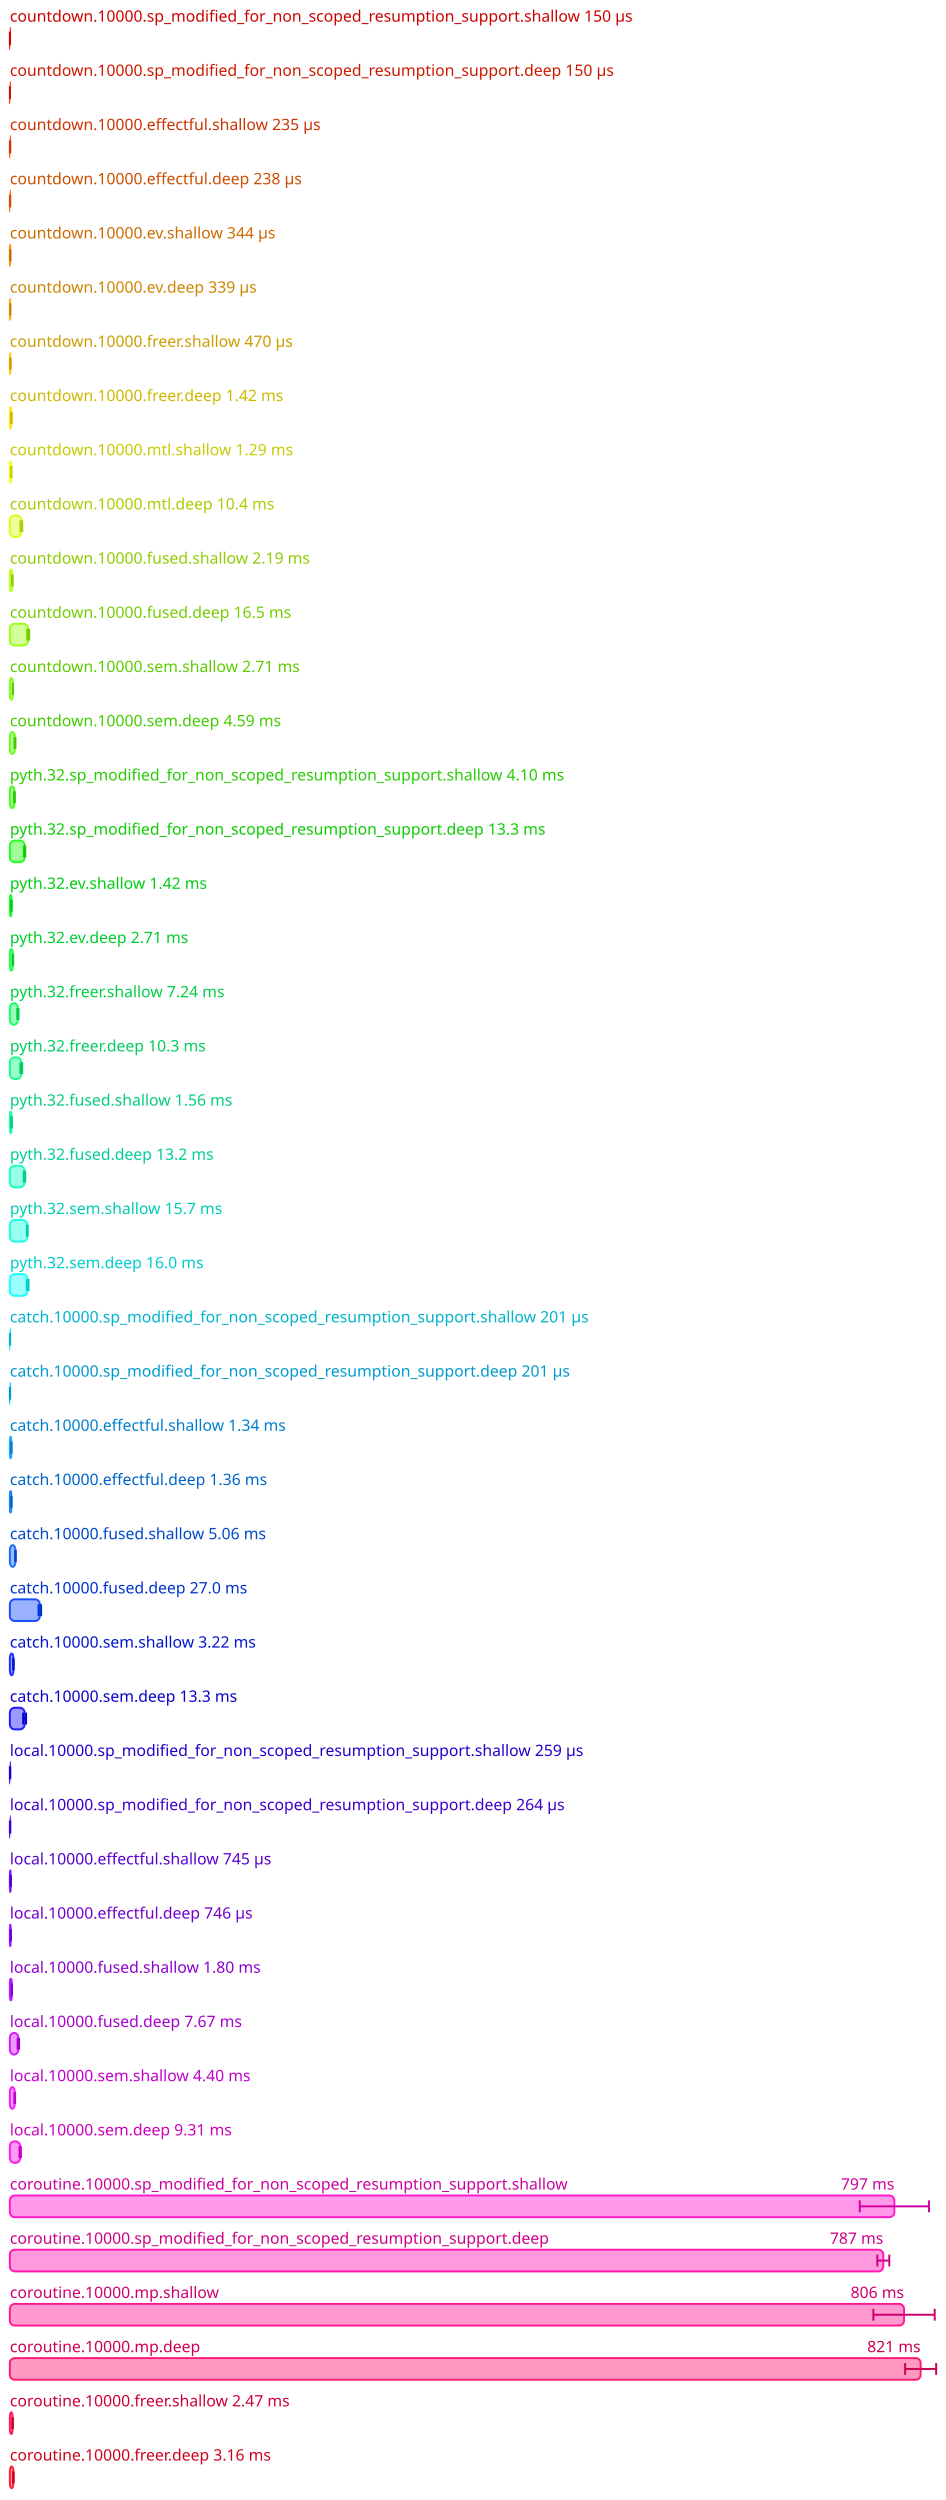
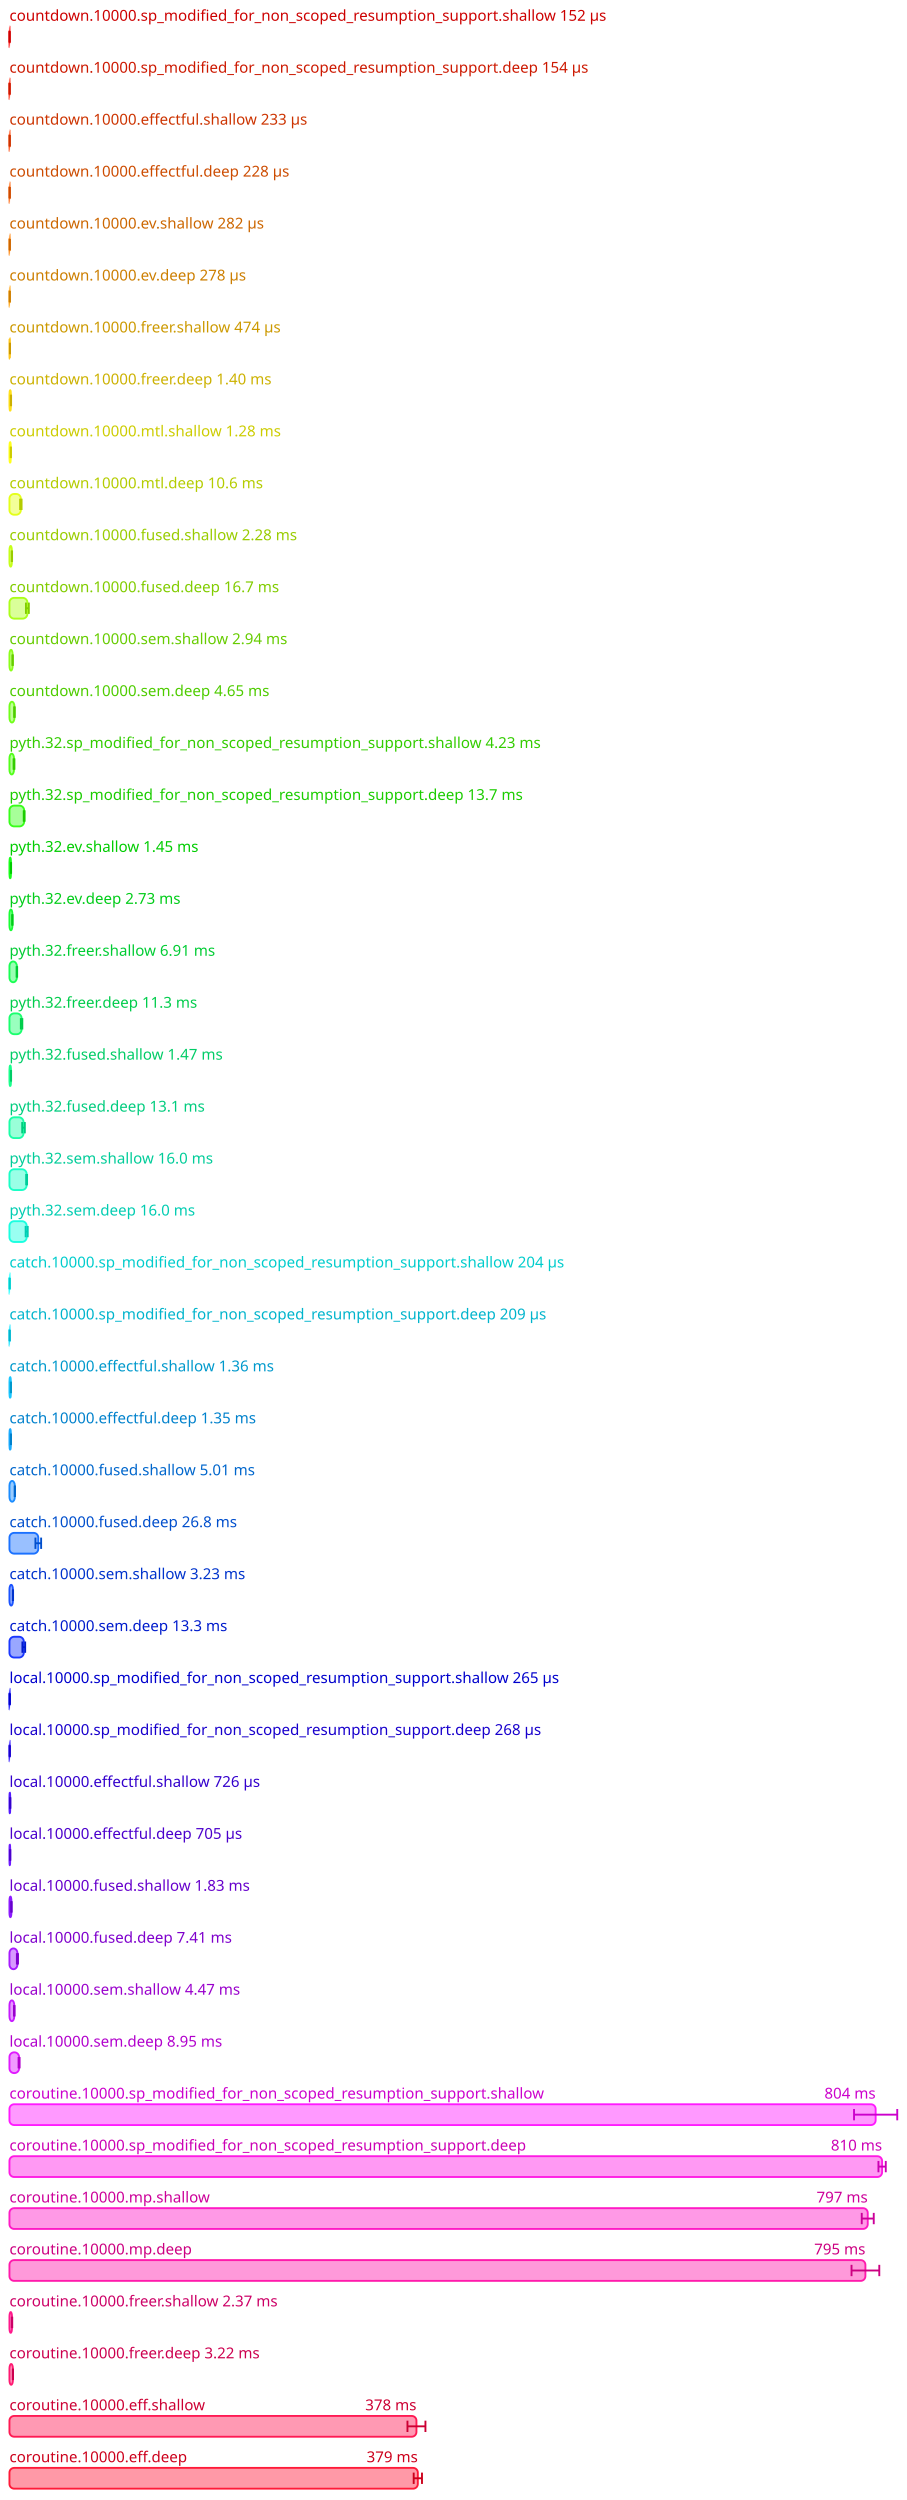
- <svg xmlns="http://www.w3.org/2000/svg" height="2537" width="960.0" font-size="16" font-family="sans-serif" stroke-width="2">
+ <svg xmlns="http://www.w3.org/2000/svg" height="2647" width="960.0" font-size="16" font-family="sans-serif" stroke-width="2">
  <g transform="translate(10.0 0)">
-     <text fill="hsl(0, 100%, 40%)" y="22">countdown.10000.sp_modified_for_non_scoped_resumption_support.shallow 150  μs</text>
-     <g>
-       <rect y="28" rx="5" height="22" width="0.169" fill="hsl(0, 100%, 80%)" stroke="hsl(0, 100%, 55%)" />
+     <text fill="hsl(0, 100%, 40%)" y="22">countdown.10000.sp_modified_for_non_scoped_resumption_support.shallow 152  μs</text>
+     <g>
+       <rect y="28" rx="5" height="22" width="0.174" fill="hsl(0, 100%, 80%)" stroke="hsl(0, 100%, 55%)" />
      <g stroke="hsl(0, 100%, 40%)">
-         <line x1="0.155" x2="0.182" y1="39" y2="39" />
-         <line x1="0.155" x2="0.155" y1="33" y2="45" />
-         <line x1="0.182" x2="0.182" y1="33" y2="45" />
-       </g>
-     </g>
-     <text fill="hsl(7, 100%, 40%)" y="77">countdown.10000.sp_modified_for_non_scoped_resumption_support.deep 150  μs</text>
-     <g>
-       <rect y="83" rx="5" height="22" width="0.169" fill="hsl(7, 100%, 80%)" stroke="hsl(7, 100%, 55%)" />
+         <line x1="0.161" x2="0.186" y1="39" y2="39" />
+         <line x1="0.161" x2="0.161" y1="33" y2="45" />
+         <line x1="0.186" x2="0.186" y1="33" y2="45" />
+       </g>
+     </g>
+     <text fill="hsl(7, 100%, 40%)" y="77">countdown.10000.sp_modified_for_non_scoped_resumption_support.deep 154  μs</text>
+     <g>
+       <rect y="83" rx="5" height="22" width="0.176" fill="hsl(7, 100%, 80%)" stroke="hsl(7, 100%, 55%)" />
      <g stroke="hsl(7, 100%, 40%)">
-         <line x1="0.157" x2="0.181" y1="94" y2="94" />
-         <line x1="0.157" x2="0.157" y1="88" y2="100" />
-         <line x1="0.181" x2="0.181" y1="88" y2="100" />
-       </g>
-     </g>
-     <text fill="hsl(15, 100%, 40%)" y="132">countdown.10000.effectful.shallow 235  μs</text>
-     <g>
-       <rect y="138" rx="5" height="22" width="0.265" fill="hsl(15, 100%, 80%)" stroke="hsl(15, 100%, 55%)" />
+         <line x1="0.16" x2="0.192" y1="94" y2="94" />
+         <line x1="0.16" x2="0.16" y1="88" y2="100" />
+         <line x1="0.192" x2="0.192" y1="88" y2="100" />
+       </g>
+     </g>
+     <text fill="hsl(15, 100%, 40%)" y="132">countdown.10000.effectful.shallow 233  μs</text>
+     <g>
+       <rect y="138" rx="5" height="22" width="0.266" fill="hsl(15, 100%, 80%)" stroke="hsl(15, 100%, 55%)" />
      <g stroke="hsl(15, 100%, 40%)">
-         <line x1="0.244" x2="0.286" y1="149" y2="149" />
-         <line x1="0.244" x2="0.244" y1="143" y2="155" />
-         <line x1="0.286" x2="0.286" y1="143" y2="155" />
-       </g>
-     </g>
-     <text fill="hsl(23, 100%, 40%)" y="187">countdown.10000.effectful.deep 238  μs</text>
-     <g>
-       <rect y="193" rx="5" height="22" width="0.268" fill="hsl(23, 100%, 80%)" stroke="hsl(23, 100%, 55%)" />
-       <g stroke="hsl(23, 100%, 40%)">
-         <line x1="0.247" x2="0.288" y1="204" y2="204" />
-         <line x1="0.247" x2="0.247" y1="198" y2="210" />
-         <line x1="0.288" x2="0.288" y1="198" y2="210" />
-       </g>
-     </g>
-     <text fill="hsl(31, 100%, 40%)" y="242">countdown.10000.ev.shallow 344  μs</text>
-     <g>
-       <rect y="248" rx="5" height="22" width="0.388" fill="hsl(31, 100%, 80%)" stroke="hsl(31, 100%, 55%)" />
-       <g stroke="hsl(31, 100%, 40%)">
-         <line x1="0.357" x2="0.419" y1="259" y2="259" />
-         <line x1="0.357" x2="0.357" y1="253" y2="265" />
-         <line x1="0.419" x2="0.419" y1="253" y2="265" />
-       </g>
-     </g>
-     <text fill="hsl(39, 100%, 40%)" y="297">countdown.10000.ev.deep 339  μs</text>
-     <g>
-       <rect y="303" rx="5" height="22" width="0.382" fill="hsl(39, 100%, 80%)" stroke="hsl(39, 100%, 55%)" />
-       <g stroke="hsl(39, 100%, 40%)">
-         <line x1="0.361" x2="0.404" y1="314" y2="314" />
-         <line x1="0.361" x2="0.361" y1="308" y2="320" />
-         <line x1="0.404" x2="0.404" y1="308" y2="320" />
-       </g>
-     </g>
-     <text fill="hsl(46, 100%, 40%)" y="352">countdown.10000.freer.shallow 470  μs</text>
-     <g>
-       <rect y="358" rx="5" height="22" width="0.53" fill="hsl(46, 100%, 80%)" stroke="hsl(46, 100%, 55%)" />
-       <g stroke="hsl(46, 100%, 40%)">
-         <line x1="0.479" x2="0.58" y1="369" y2="369" />
-         <line x1="0.479" x2="0.479" y1="363" y2="375" />
-         <line x1="0.58" x2="0.58" y1="363" y2="375" />
-       </g>
-     </g>
-     <text fill="hsl(54, 100%, 40%)" y="407">countdown.10000.freer.deep 1.42 ms</text>
-     <g>
-       <rect y="413" rx="5" height="22" width="1.602" fill="hsl(54, 100%, 80%)" stroke="hsl(54, 100%, 55%)" />
-       <g stroke="hsl(54, 100%, 40%)">
-         <line x1="1.463" x2="1.74" y1="424" y2="424" />
-         <line x1="1.463" x2="1.463" y1="418" y2="430" />
-         <line x1="1.74" x2="1.74" y1="418" y2="430" />
-       </g>
-     </g>
-     <text fill="hsl(62, 100%, 40%)" y="462">countdown.10000.mtl.shallow 1.29 ms</text>
-     <g>
-       <rect y="468" rx="5" height="22" width="1.457" fill="hsl(62, 100%, 80%)" stroke="hsl(62, 100%, 55%)" />
-       <g stroke="hsl(62, 100%, 40%)">
-         <line x1="1.349" x2="1.565" y1="479" y2="479" />
-         <line x1="1.349" x2="1.349" y1="473" y2="485" />
+         <line x1="0.24" x2="0.291" y1="149" y2="149" />
+         <line x1="0.24" x2="0.24" y1="143" y2="155" />
+         <line x1="0.291" x2="0.291" y1="143" y2="155" />
+       </g>
+     </g>
+     <text fill="hsl(22, 100%, 40%)" y="187">countdown.10000.effectful.deep 228  μs</text>
+     <g>
+       <rect y="193" rx="5" height="22" width="0.26" fill="hsl(22, 100%, 80%)" stroke="hsl(22, 100%, 55%)" />
+       <g stroke="hsl(22, 100%, 40%)">
+         <line x1="0.244" x2="0.276" y1="204" y2="204" />
+         <line x1="0.244" x2="0.244" y1="198" y2="210" />
+         <line x1="0.276" x2="0.276" y1="198" y2="210" />
+       </g>
+     </g>
+     <text fill="hsl(30, 100%, 40%)" y="242">countdown.10000.ev.shallow 282  μs</text>
+     <g>
+       <rect y="248" rx="5" height="22" width="0.322" fill="hsl(30, 100%, 80%)" stroke="hsl(30, 100%, 55%)" />
+       <g stroke="hsl(30, 100%, 40%)">
+         <line x1="0.296" x2="0.348" y1="259" y2="259" />
+         <line x1="0.296" x2="0.296" y1="253" y2="265" />
+         <line x1="0.348" x2="0.348" y1="253" y2="265" />
+       </g>
+     </g>
+     <text fill="hsl(37, 100%, 40%)" y="297">countdown.10000.ev.deep 278  μs</text>
+     <g>
+       <rect y="303" rx="5" height="22" width="0.317" fill="hsl(37, 100%, 80%)" stroke="hsl(37, 100%, 55%)" />
+       <g stroke="hsl(37, 100%, 40%)">
+         <line x1="0.296" x2="0.338" y1="314" y2="314" />
+         <line x1="0.296" x2="0.296" y1="308" y2="320" />
+         <line x1="0.338" x2="0.338" y1="308" y2="320" />
+       </g>
+     </g>
+     <text fill="hsl(45, 100%, 40%)" y="352">countdown.10000.freer.shallow 474  μs</text>
+     <g>
+       <rect y="358" rx="5" height="22" width="0.541" fill="hsl(45, 100%, 80%)" stroke="hsl(45, 100%, 55%)" />
+       <g stroke="hsl(45, 100%, 40%)">
+         <line x1="0.488" x2="0.593" y1="369" y2="369" />
+         <line x1="0.488" x2="0.488" y1="363" y2="375" />
+         <line x1="0.593" x2="0.593" y1="363" y2="375" />
+       </g>
+     </g>
+     <text fill="hsl(52, 100%, 40%)" y="407">countdown.10000.freer.deep 1.40 ms</text>
+     <g>
+       <rect y="413" rx="5" height="22" width="1.594" fill="hsl(52, 100%, 80%)" stroke="hsl(52, 100%, 55%)" />
+       <g stroke="hsl(52, 100%, 40%)">
+         <line x1="1.436" x2="1.753" y1="424" y2="424" />
+         <line x1="1.436" x2="1.436" y1="418" y2="430" />
+         <line x1="1.753" x2="1.753" y1="418" y2="430" />
+       </g>
+     </g>
+     <text fill="hsl(60, 100%, 40%)" y="462">countdown.10000.mtl.shallow 1.28 ms</text>
+     <g>
+       <rect y="468" rx="5" height="22" width="1.458" fill="hsl(60, 100%, 80%)" stroke="hsl(60, 100%, 55%)" />
+       <g stroke="hsl(60, 100%, 40%)">
+         <line x1="1.352" x2="1.565" y1="479" y2="479" />
+         <line x1="1.352" x2="1.352" y1="473" y2="485" />
        <line x1="1.565" x2="1.565" y1="473" y2="485" />
      </g>
    </g>
-     <text fill="hsl(70, 100%, 40%)" y="517">countdown.10000.mtl.deep 10.4 ms</text>
-     <g>
-       <rect y="523" rx="5" height="22" width="11.694" fill="hsl(70, 100%, 80%)" stroke="hsl(70, 100%, 55%)" />
-       <g stroke="hsl(70, 100%, 40%)">
-         <line x1="10.803" x2="12.585" y1="534" y2="534" />
-         <line x1="10.803" x2="10.803" y1="528" y2="540" />
-         <line x1="12.585" x2="12.585" y1="528" y2="540" />
-       </g>
-     </g>
-     <text fill="hsl(78, 100%, 40%)" y="572">countdown.10000.fused.shallow 2.19 ms</text>
-     <g>
-       <rect y="578" rx="5" height="22" width="2.466" fill="hsl(78, 100%, 80%)" stroke="hsl(78, 100%, 55%)" />
-       <g stroke="hsl(78, 100%, 40%)">
-         <line x1="2.231" x2="2.7" y1="589" y2="589" />
-         <line x1="2.231" x2="2.231" y1="583" y2="595" />
-         <line x1="2.7" x2="2.7" y1="583" y2="595" />
-       </g>
-     </g>
-     <text fill="hsl(86, 100%, 40%)" y="627">countdown.10000.fused.deep 16.5 ms</text>
-     <g>
-       <rect y="633" rx="5" height="22" width="18.632" fill="hsl(86, 100%, 80%)" stroke="hsl(86, 100%, 55%)" />
-       <g stroke="hsl(86, 100%, 40%)">
-         <line x1="17.616" x2="19.649" y1="644" y2="644" />
-         <line x1="17.616" x2="17.616" y1="638" y2="650" />
-         <line x1="19.649" x2="19.649" y1="638" y2="650" />
-       </g>
-     </g>
-     <text fill="hsl(93, 100%, 40%)" y="682">countdown.10000.sem.shallow 2.71 ms</text>
-     <g>
-       <rect y="688" rx="5" height="22" width="3.055" fill="hsl(93, 100%, 80%)" stroke="hsl(93, 100%, 55%)" />
-       <g stroke="hsl(93, 100%, 40%)">
-         <line x1="2.907" x2="3.202" y1="699" y2="699" />
-         <line x1="2.907" x2="2.907" y1="693" y2="705" />
-         <line x1="3.202" x2="3.202" y1="693" y2="705" />
-       </g>
-     </g>
-     <text fill="hsl(101, 100%, 40%)" y="737">countdown.10000.sem.deep 4.59 ms</text>
-     <g>
-       <rect y="743" rx="5" height="22" width="5.166" fill="hsl(101, 100%, 80%)" stroke="hsl(101, 100%, 55%)" />
-       <g stroke="hsl(101, 100%, 40%)">
-         <line x1="4.653" x2="5.68" y1="754" y2="754" />
-         <line x1="4.653" x2="4.653" y1="748" y2="760" />
-         <line x1="5.68" x2="5.68" y1="748" y2="760" />
-       </g>
-     </g>
-     <text fill="hsl(109, 100%, 40%)" y="792">pyth.32.sp_modified_for_non_scoped_resumption_support.shallow 4.10 ms</text>
-     <g>
-       <rect y="798" rx="5" height="22" width="4.621" fill="hsl(109, 100%, 80%)" stroke="hsl(109, 100%, 55%)" />
-       <g stroke="hsl(109, 100%, 40%)">
-         <line x1="4.224" x2="5.017" y1="809" y2="809" />
-         <line x1="4.224" x2="4.224" y1="803" y2="815" />
-         <line x1="5.017" x2="5.017" y1="803" y2="815" />
-       </g>
-     </g>
-     <text fill="hsl(117, 100%, 40%)" y="847">pyth.32.sp_modified_for_non_scoped_resumption_support.deep 13.3 ms</text>
-     <g>
-       <rect y="853" rx="5" height="22" width="15.014" fill="hsl(117, 100%, 80%)" stroke="hsl(117, 100%, 55%)" />
-       <g stroke="hsl(117, 100%, 40%)">
-         <line x1="14.421" x2="15.607" y1="864" y2="864" />
-         <line x1="14.421" x2="14.421" y1="858" y2="870" />
-         <line x1="15.607" x2="15.607" y1="858" y2="870" />
-       </g>
-     </g>
-     <text fill="hsl(125, 100%, 40%)" y="902">pyth.32.ev.shallow 1.42 ms</text>
-     <g>
-       <rect y="908" rx="5" height="22" width="1.602" fill="hsl(125, 100%, 80%)" stroke="hsl(125, 100%, 55%)" />
-       <g stroke="hsl(125, 100%, 40%)">
-         <line x1="1.523" x2="1.682" y1="919" y2="919" />
-         <line x1="1.523" x2="1.523" y1="913" y2="925" />
-         <line x1="1.682" x2="1.682" y1="913" y2="925" />
-       </g>
-     </g>
-     <text fill="hsl(133, 100%, 40%)" y="957">pyth.32.ev.deep 2.71 ms</text>
-     <g>
-       <rect y="963" rx="5" height="22" width="3.051" fill="hsl(133, 100%, 80%)" stroke="hsl(133, 100%, 55%)" />
-       <g stroke="hsl(133, 100%, 40%)">
-         <line x1="2.774" x2="3.328" y1="974" y2="974" />
-         <line x1="2.774" x2="2.774" y1="968" y2="980" />
-         <line x1="3.328" x2="3.328" y1="968" y2="980" />
-       </g>
-     </g>
-     <text fill="hsl(140, 100%, 40%)" y="1012">pyth.32.freer.shallow 7.24 ms</text>
-     <g>
-       <rect y="1018" rx="5" height="22" width="8.15" fill="hsl(140, 100%, 80%)" stroke="hsl(140, 100%, 55%)" />
-       <g stroke="hsl(140, 100%, 40%)">
-         <line x1="7.517" x2="8.783" y1="1029" y2="1029" />
-         <line x1="7.517" x2="7.517" y1="1023" y2="1035" />
-         <line x1="8.783" x2="8.783" y1="1023" y2="1035" />
-       </g>
-     </g>
-     <text fill="hsl(148, 100%, 40%)" y="1067">pyth.32.freer.deep 10.3 ms</text>
-     <g>
-       <rect y="1073" rx="5" height="22" width="11.606" fill="hsl(148, 100%, 80%)" stroke="hsl(148, 100%, 55%)" />
-       <g stroke="hsl(148, 100%, 40%)">
-         <line x1="10.684" x2="12.528" y1="1084" y2="1084" />
-         <line x1="10.684" x2="10.684" y1="1078" y2="1090" />
-         <line x1="12.528" x2="12.528" y1="1078" y2="1090" />
-       </g>
-     </g>
-     <text fill="hsl(156, 100%, 40%)" y="1122">pyth.32.fused.shallow 1.56 ms</text>
-     <g>
-       <rect y="1128" rx="5" height="22" width="1.758" fill="hsl(156, 100%, 80%)" stroke="hsl(156, 100%, 55%)" />
-       <g stroke="hsl(156, 100%, 40%)">
-         <line x1="1.607" x2="1.908" y1="1139" y2="1139" />
-         <line x1="1.607" x2="1.607" y1="1133" y2="1145" />
-         <line x1="1.908" x2="1.908" y1="1133" y2="1145" />
-       </g>
-     </g>
-     <text fill="hsl(164, 100%, 40%)" y="1177">pyth.32.fused.deep 13.2 ms</text>
-     <g>
-       <rect y="1183" rx="5" height="22" width="14.848" fill="hsl(164, 100%, 80%)" stroke="hsl(164, 100%, 55%)" />
-       <g stroke="hsl(164, 100%, 40%)">
-         <line x1="14.08" x2="15.617" y1="1194" y2="1194" />
-         <line x1="14.08" x2="14.08" y1="1188" y2="1200" />
-         <line x1="15.617" x2="15.617" y1="1188" y2="1200" />
-       </g>
-     </g>
-     <text fill="hsl(172, 100%, 40%)" y="1232">pyth.32.sem.shallow 15.7 ms</text>
-     <g>
-       <rect y="1238" rx="5" height="22" width="17.684" fill="hsl(172, 100%, 80%)" stroke="hsl(172, 100%, 55%)" />
+     <text fill="hsl(67, 100%, 40%)" y="517">countdown.10000.mtl.deep 10.6 ms</text>
+     <g>
+       <rect y="523" rx="5" height="22" width="12.07" fill="hsl(67, 100%, 80%)" stroke="hsl(67, 100%, 55%)" />
+       <g stroke="hsl(67, 100%, 40%)">
+         <line x1="11.281" x2="12.859" y1="534" y2="534" />
+         <line x1="11.281" x2="11.281" y1="528" y2="540" />
+         <line x1="12.859" x2="12.859" y1="528" y2="540" />
+       </g>
+     </g>
+     <text fill="hsl(75, 100%, 40%)" y="572">countdown.10000.fused.shallow 2.28 ms</text>
+     <g>
+       <rect y="578" rx="5" height="22" width="2.595" fill="hsl(75, 100%, 80%)" stroke="hsl(75, 100%, 55%)" />
+       <g stroke="hsl(75, 100%, 40%)">
+         <line x1="2.392" x2="2.798" y1="589" y2="589" />
+         <line x1="2.392" x2="2.392" y1="583" y2="595" />
+         <line x1="2.798" x2="2.798" y1="583" y2="595" />
+       </g>
+     </g>
+     <text fill="hsl(82, 100%, 40%)" y="627">countdown.10000.fused.deep 16.7 ms</text>
+     <g>
+       <rect y="633" rx="5" height="22" width="18.995" fill="hsl(82, 100%, 80%)" stroke="hsl(82, 100%, 55%)" />
+       <g stroke="hsl(82, 100%, 40%)">
+         <line x1="17.457" x2="20.532" y1="644" y2="644" />
+         <line x1="17.457" x2="17.457" y1="638" y2="650" />
+         <line x1="20.532" x2="20.532" y1="638" y2="650" />
+       </g>
+     </g>
+     <text fill="hsl(90, 100%, 40%)" y="682">countdown.10000.sem.shallow 2.94 ms</text>
+     <g>
+       <rect y="688" rx="5" height="22" width="3.353" fill="hsl(90, 100%, 80%)" stroke="hsl(90, 100%, 55%)" />
+       <g stroke="hsl(90, 100%, 40%)">
+         <line x1="3.16" x2="3.545" y1="699" y2="699" />
+         <line x1="3.16" x2="3.16" y1="693" y2="705" />
+         <line x1="3.545" x2="3.545" y1="693" y2="705" />
+       </g>
+     </g>
+     <text fill="hsl(97, 100%, 40%)" y="737">countdown.10000.sem.deep 4.65 ms</text>
+     <g>
+       <rect y="743" rx="5" height="22" width="5.306" fill="hsl(97, 100%, 80%)" stroke="hsl(97, 100%, 55%)" />
+       <g stroke="hsl(97, 100%, 40%)">
+         <line x1="5.004" x2="5.609" y1="754" y2="754" />
+         <line x1="5.004" x2="5.004" y1="748" y2="760" />
+         <line x1="5.609" x2="5.609" y1="748" y2="760" />
+       </g>
+     </g>
+     <text fill="hsl(105, 100%, 40%)" y="792">pyth.32.sp_modified_for_non_scoped_resumption_support.shallow 4.23 ms</text>
+     <g>
+       <rect y="798" rx="5" height="22" width="4.82" fill="hsl(105, 100%, 80%)" stroke="hsl(105, 100%, 55%)" />
+       <g stroke="hsl(105, 100%, 40%)">
+         <line x1="4.373" x2="5.268" y1="809" y2="809" />
+         <line x1="4.373" x2="4.373" y1="803" y2="815" />
+         <line x1="5.268" x2="5.268" y1="803" y2="815" />
+       </g>
+     </g>
+     <text fill="hsl(112, 100%, 40%)" y="847">pyth.32.sp_modified_for_non_scoped_resumption_support.deep 13.7 ms</text>
+     <g>
+       <rect y="853" rx="5" height="22" width="15.574" fill="hsl(112, 100%, 80%)" stroke="hsl(112, 100%, 55%)" />
+       <g stroke="hsl(112, 100%, 40%)">
+         <line x1="15.121" x2="16.028" y1="864" y2="864" />
+         <line x1="15.121" x2="15.121" y1="858" y2="870" />
+         <line x1="16.028" x2="16.028" y1="858" y2="870" />
+       </g>
+     </g>
+     <text fill="hsl(120, 100%, 40%)" y="902">pyth.32.ev.shallow 1.45 ms</text>
+     <g>
+       <rect y="908" rx="5" height="22" width="1.657" fill="hsl(120, 100%, 80%)" stroke="hsl(120, 100%, 55%)" />
+       <g stroke="hsl(120, 100%, 40%)">
+         <line x1="1.549" x2="1.765" y1="919" y2="919" />
+         <line x1="1.549" x2="1.549" y1="913" y2="925" />
+         <line x1="1.765" x2="1.765" y1="913" y2="925" />
+       </g>
+     </g>
+     <text fill="hsl(127, 100%, 40%)" y="957">pyth.32.ev.deep 2.73 ms</text>
+     <g>
+       <rect y="963" rx="5" height="22" width="3.111" fill="hsl(127, 100%, 80%)" stroke="hsl(127, 100%, 55%)" />
+       <g stroke="hsl(127, 100%, 40%)">
+         <line x1="3.032" x2="3.191" y1="974" y2="974" />
+         <line x1="3.032" x2="3.032" y1="968" y2="980" />
+         <line x1="3.191" x2="3.191" y1="968" y2="980" />
+       </g>
+     </g>
+     <text fill="hsl(135, 100%, 40%)" y="1012">pyth.32.freer.shallow 6.91 ms</text>
+     <g>
+       <rect y="1018" rx="5" height="22" width="7.875" fill="hsl(135, 100%, 80%)" stroke="hsl(135, 100%, 55%)" />
+       <g stroke="hsl(135, 100%, 40%)">
+         <line x1="7.583" x2="8.167" y1="1029" y2="1029" />
+         <line x1="7.583" x2="7.583" y1="1023" y2="1035" />
+         <line x1="8.167" x2="8.167" y1="1023" y2="1035" />
+       </g>
+     </g>
+     <text fill="hsl(142, 100%, 40%)" y="1067">pyth.32.freer.deep 11.3 ms</text>
+     <g>
+       <rect y="1073" rx="5" height="22" width="12.838" fill="hsl(142, 100%, 80%)" stroke="hsl(142, 100%, 55%)" />
+       <g stroke="hsl(142, 100%, 40%)">
+         <line x1="12.044" x2="13.633" y1="1084" y2="1084" />
+         <line x1="12.044" x2="12.044" y1="1078" y2="1090" />
+         <line x1="13.633" x2="13.633" y1="1078" y2="1090" />
+       </g>
+     </g>
+     <text fill="hsl(150, 100%, 40%)" y="1122">pyth.32.fused.shallow 1.47 ms</text>
+     <g>
+       <rect y="1128" rx="5" height="22" width="1.674" fill="hsl(150, 100%, 80%)" stroke="hsl(150, 100%, 55%)" />
+       <g stroke="hsl(150, 100%, 40%)">
+         <line x1="1.578" x2="1.77" y1="1139" y2="1139" />
+         <line x1="1.578" x2="1.578" y1="1133" y2="1145" />
+         <line x1="1.77" x2="1.77" y1="1133" y2="1145" />
+       </g>
+     </g>
+     <text fill="hsl(157, 100%, 40%)" y="1177">pyth.32.fused.deep 13.1 ms</text>
+     <g>
+       <rect y="1183" rx="5" height="22" width="14.899" fill="hsl(157, 100%, 80%)" stroke="hsl(157, 100%, 55%)" />
+       <g stroke="hsl(157, 100%, 40%)">
+         <line x1="13.5" x2="16.298" y1="1194" y2="1194" />
+         <line x1="13.5" x2="13.5" y1="1188" y2="1200" />
+         <line x1="16.298" x2="16.298" y1="1188" y2="1200" />
+       </g>
+     </g>
+     <text fill="hsl(165, 100%, 40%)" y="1232">pyth.32.sem.shallow 16.0 ms</text>
+     <g>
+       <rect y="1238" rx="5" height="22" width="18.194" fill="hsl(165, 100%, 80%)" stroke="hsl(165, 100%, 55%)" />
+       <g stroke="hsl(165, 100%, 40%)">
+         <line x1="17.718" x2="18.67" y1="1249" y2="1249" />
+         <line x1="17.718" x2="17.718" y1="1243" y2="1255" />
+         <line x1="18.67" x2="18.67" y1="1243" y2="1255" />
+       </g>
+     </g>
+     <text fill="hsl(172, 100%, 40%)" y="1287">pyth.32.sem.deep 16.0 ms</text>
+     <g>
+       <rect y="1293" rx="5" height="22" width="18.256" fill="hsl(172, 100%, 80%)" stroke="hsl(172, 100%, 55%)" />
      <g stroke="hsl(172, 100%, 40%)">
-         <line x1="17.228" x2="18.141" y1="1249" y2="1249" />
-         <line x1="17.228" x2="17.228" y1="1243" y2="1255" />
-         <line x1="18.141" x2="18.141" y1="1243" y2="1255" />
-       </g>
-     </g>
-     <text fill="hsl(180, 100%, 40%)" y="1287">pyth.32.sem.deep 16.0 ms</text>
-     <g>
-       <rect y="1293" rx="5" height="22" width="18.069" fill="hsl(180, 100%, 80%)" stroke="hsl(180, 100%, 55%)" />
+         <line x1="17.141" x2="19.37" y1="1304" y2="1304" />
+         <line x1="17.141" x2="17.141" y1="1298" y2="1310" />
+         <line x1="19.37" x2="19.37" y1="1298" y2="1310" />
+       </g>
+     </g>
+     <text fill="hsl(180, 100%, 40%)" y="1342">catch.10000.sp_modified_for_non_scoped_resumption_support.shallow 204  μs</text>
+     <g>
+       <rect y="1348" rx="5" height="22" width="0.233" fill="hsl(180, 100%, 80%)" stroke="hsl(180, 100%, 55%)" />
      <g stroke="hsl(180, 100%, 40%)">
-         <line x1="17.171" x2="18.968" y1="1304" y2="1304" />
-         <line x1="17.171" x2="17.171" y1="1298" y2="1310" />
-         <line x1="18.968" x2="18.968" y1="1298" y2="1310" />
-       </g>
-     </g>
-     <text fill="hsl(187, 100%, 40%)" y="1342">catch.10000.sp_modified_for_non_scoped_resumption_support.shallow 201  μs</text>
-     <g>
-       <rect y="1348" rx="5" height="22" width="0.226" fill="hsl(187, 100%, 80%)" stroke="hsl(187, 100%, 55%)" />
+         <line x1="0.215" x2="0.251" y1="1359" y2="1359" />
+         <line x1="0.215" x2="0.215" y1="1353" y2="1365" />
+         <line x1="0.251" x2="0.251" y1="1353" y2="1365" />
+       </g>
+     </g>
+     <text fill="hsl(187, 100%, 40%)" y="1397">catch.10000.sp_modified_for_non_scoped_resumption_support.deep 209  μs</text>
+     <g>
+       <rect y="1403" rx="5" height="22" width="0.238" fill="hsl(187, 100%, 80%)" stroke="hsl(187, 100%, 55%)" />
      <g stroke="hsl(187, 100%, 40%)">
-         <line x1="0.217" x2="0.236" y1="1359" y2="1359" />
-         <line x1="0.217" x2="0.217" y1="1353" y2="1365" />
-         <line x1="0.236" x2="0.236" y1="1353" y2="1365" />
-       </g>
-     </g>
-     <text fill="hsl(195, 100%, 40%)" y="1397">catch.10000.sp_modified_for_non_scoped_resumption_support.deep 201  μs</text>
-     <g>
-       <rect y="1403" rx="5" height="22" width="0.226" fill="hsl(195, 100%, 80%)" stroke="hsl(195, 100%, 55%)" />
+         <line x1="0.224" x2="0.252" y1="1414" y2="1414" />
+         <line x1="0.224" x2="0.224" y1="1408" y2="1420" />
+         <line x1="0.252" x2="0.252" y1="1408" y2="1420" />
+       </g>
+     </g>
+     <text fill="hsl(195, 100%, 40%)" y="1452">catch.10000.effectful.shallow 1.36 ms</text>
+     <g>
+       <rect y="1458" rx="5" height="22" width="1.545" fill="hsl(195, 100%, 80%)" stroke="hsl(195, 100%, 55%)" />
      <g stroke="hsl(195, 100%, 40%)">
-         <line x1="0.215" x2="0.236" y1="1414" y2="1414" />
-         <line x1="0.215" x2="0.215" y1="1408" y2="1420" />
-         <line x1="0.236" x2="0.236" y1="1408" y2="1420" />
-       </g>
-     </g>
-     <text fill="hsl(203, 100%, 40%)" y="1452">catch.10000.effectful.shallow 1.34 ms</text>
-     <g>
-       <rect y="1458" rx="5" height="22" width="1.511" fill="hsl(203, 100%, 80%)" stroke="hsl(203, 100%, 55%)" />
-       <g stroke="hsl(203, 100%, 40%)">
-         <line x1="1.406" x2="1.617" y1="1469" y2="1469" />
-         <line x1="1.406" x2="1.406" y1="1463" y2="1475" />
-         <line x1="1.617" x2="1.617" y1="1463" y2="1475" />
-       </g>
-     </g>
-     <text fill="hsl(211, 100%, 40%)" y="1507">catch.10000.effectful.deep 1.36 ms</text>
-     <g>
-       <rect y="1513" rx="5" height="22" width="1.529" fill="hsl(211, 100%, 80%)" stroke="hsl(211, 100%, 55%)" />
-       <g stroke="hsl(211, 100%, 40%)">
-         <line x1="1.436" x2="1.621" y1="1524" y2="1524" />
-         <line x1="1.436" x2="1.436" y1="1518" y2="1530" />
-         <line x1="1.621" x2="1.621" y1="1518" y2="1530" />
-       </g>
-     </g>
-     <text fill="hsl(219, 100%, 40%)" y="1562">catch.10000.fused.shallow 5.06 ms</text>
-     <g>
-       <rect y="1568" rx="5" height="22" width="5.693" fill="hsl(219, 100%, 80%)" stroke="hsl(219, 100%, 55%)" />
-       <g stroke="hsl(219, 100%, 40%)">
-         <line x1="5.438" x2="5.947" y1="1579" y2="1579" />
-         <line x1="5.438" x2="5.438" y1="1573" y2="1585" />
-         <line x1="5.947" x2="5.947" y1="1573" y2="1585" />
-       </g>
-     </g>
-     <text fill="hsl(226, 100%, 40%)" y="1617">catch.10000.fused.deep 27.0 ms</text>
-     <g>
-       <rect y="1623" rx="5" height="22" width="30.436" fill="hsl(226, 100%, 80%)" stroke="hsl(226, 100%, 55%)" />
-       <g stroke="hsl(226, 100%, 40%)">
-         <line x1="29.141" x2="31.732" y1="1634" y2="1634" />
-         <line x1="29.141" x2="29.141" y1="1628" y2="1640" />
-         <line x1="31.732" x2="31.732" y1="1628" y2="1640" />
-       </g>
-     </g>
-     <text fill="hsl(234, 100%, 40%)" y="1672">catch.10000.sem.shallow 3.22 ms</text>
-     <g>
-       <rect y="1678" rx="5" height="22" width="3.626" fill="hsl(234, 100%, 80%)" stroke="hsl(234, 100%, 55%)" />
-       <g stroke="hsl(234, 100%, 40%)">
-         <line x1="3.457" x2="3.795" y1="1689" y2="1689" />
-         <line x1="3.457" x2="3.457" y1="1683" y2="1695" />
-         <line x1="3.795" x2="3.795" y1="1683" y2="1695" />
-       </g>
-     </g>
-     <text fill="hsl(242, 100%, 40%)" y="1727">catch.10000.sem.deep 13.3 ms</text>
-     <g>
-       <rect y="1733" rx="5" height="22" width="14.975" fill="hsl(242, 100%, 80%)" stroke="hsl(242, 100%, 55%)" />
-       <g stroke="hsl(242, 100%, 40%)">
-         <line x1="13.491" x2="16.458" y1="1744" y2="1744" />
-         <line x1="13.491" x2="13.491" y1="1738" y2="1750" />
-         <line x1="16.458" x2="16.458" y1="1738" y2="1750" />
-       </g>
-     </g>
-     <text fill="hsl(250, 100%, 40%)" y="1782">local.10000.sp_modified_for_non_scoped_resumption_support.shallow 259  μs</text>
-     <g>
-       <rect y="1788" rx="5" height="22" width="0.291" fill="hsl(250, 100%, 80%)" stroke="hsl(250, 100%, 55%)" />
-       <g stroke="hsl(250, 100%, 40%)">
-         <line x1="0.279" x2="0.304" y1="1799" y2="1799" />
-         <line x1="0.279" x2="0.279" y1="1793" y2="1805" />
-         <line x1="0.304" x2="0.304" y1="1793" y2="1805" />
-       </g>
-     </g>
-     <text fill="hsl(258, 100%, 40%)" y="1837">local.10000.sp_modified_for_non_scoped_resumption_support.deep 264  μs</text>
-     <g>
-       <rect y="1843" rx="5" height="22" width="0.297" fill="hsl(258, 100%, 80%)" stroke="hsl(258, 100%, 55%)" />
-       <g stroke="hsl(258, 100%, 40%)">
-         <line x1="0.272" x2="0.322" y1="1854" y2="1854" />
-         <line x1="0.272" x2="0.272" y1="1848" y2="1860" />
-         <line x1="0.322" x2="0.322" y1="1848" y2="1860" />
-       </g>
-     </g>
-     <text fill="hsl(266, 100%, 40%)" y="1892">local.10000.effectful.shallow 745  μs</text>
-     <g>
-       <rect y="1898" rx="5" height="22" width="0.839" fill="hsl(266, 100%, 80%)" stroke="hsl(266, 100%, 55%)" />
-       <g stroke="hsl(266, 100%, 40%)">
-         <line x1="0.764" x2="0.914" y1="1909" y2="1909" />
-         <line x1="0.764" x2="0.764" y1="1903" y2="1915" />
-         <line x1="0.914" x2="0.914" y1="1903" y2="1915" />
-       </g>
-     </g>
-     <text fill="hsl(273, 100%, 40%)" y="1947">local.10000.effectful.deep 746  μs</text>
-     <g>
-       <rect y="1953" rx="5" height="22" width="0.84" fill="hsl(273, 100%, 80%)" stroke="hsl(273, 100%, 55%)" />
-       <g stroke="hsl(273, 100%, 40%)">
-         <line x1="0.779" x2="0.902" y1="1964" y2="1964" />
-         <line x1="0.779" x2="0.779" y1="1958" y2="1970" />
-         <line x1="0.902" x2="0.902" y1="1958" y2="1970" />
-       </g>
-     </g>
-     <text fill="hsl(281, 100%, 40%)" y="2002">local.10000.fused.shallow 1.80 ms</text>
-     <g>
-       <rect y="2008" rx="5" height="22" width="2.025" fill="hsl(281, 100%, 80%)" stroke="hsl(281, 100%, 55%)" />
-       <g stroke="hsl(281, 100%, 40%)">
-         <line x1="1.928" x2="2.123" y1="2019" y2="2019" />
-         <line x1="1.928" x2="1.928" y1="2013" y2="2025" />
-         <line x1="2.123" x2="2.123" y1="2013" y2="2025" />
-       </g>
-     </g>
-     <text fill="hsl(289, 100%, 40%)" y="2057">local.10000.fused.deep 7.67 ms</text>
-     <g>
-       <rect y="2063" rx="5" height="22" width="8.635" fill="hsl(289, 100%, 80%)" stroke="hsl(289, 100%, 55%)" />
-       <g stroke="hsl(289, 100%, 40%)">
-         <line x1="7.853" x2="9.417" y1="2074" y2="2074" />
-         <line x1="7.853" x2="7.853" y1="2068" y2="2080" />
-         <line x1="9.417" x2="9.417" y1="2068" y2="2080" />
-       </g>
-     </g>
-     <text fill="hsl(297, 100%, 40%)" y="2112">local.10000.sem.shallow 4.40 ms</text>
-     <g>
-       <rect y="2118" rx="5" height="22" width="4.949" fill="hsl(297, 100%, 80%)" stroke="hsl(297, 100%, 55%)" />
-       <g stroke="hsl(297, 100%, 40%)">
-         <line x1="4.558" x2="5.34" y1="2129" y2="2129" />
-         <line x1="4.558" x2="4.558" y1="2123" y2="2135" />
-         <line x1="5.34" x2="5.34" y1="2123" y2="2135" />
-       </g>
-     </g>
-     <text fill="hsl(305, 100%, 40%)" y="2167">local.10000.sem.deep 9.31 ms</text>
-     <g>
-       <rect y="2173" rx="5" height="22" width="10.48" fill="hsl(305, 100%, 80%)" stroke="hsl(305, 100%, 55%)" />
-       <g stroke="hsl(305, 100%, 40%)">
-         <line x1="9.783" x2="11.176" y1="2184" y2="2184" />
-         <line x1="9.783" x2="9.783" y1="2178" y2="2190" />
-         <line x1="11.176" x2="11.176" y1="2178" y2="2190" />
-       </g>
-     </g>
-     <g fill="hsl(313, 100%, 40%)">
+         <line x1="1.415" x2="1.676" y1="1469" y2="1469" />
+         <line x1="1.415" x2="1.415" y1="1463" y2="1475" />
+         <line x1="1.676" x2="1.676" y1="1463" y2="1475" />
+       </g>
+     </g>
+     <text fill="hsl(202, 100%, 40%)" y="1507">catch.10000.effectful.deep 1.35 ms</text>
+     <g>
+       <rect y="1513" rx="5" height="22" width="1.543" fill="hsl(202, 100%, 80%)" stroke="hsl(202, 100%, 55%)" />
+       <g stroke="hsl(202, 100%, 40%)">
+         <line x1="1.438" x2="1.649" y1="1524" y2="1524" />
+         <line x1="1.438" x2="1.438" y1="1518" y2="1530" />
+         <line x1="1.649" x2="1.649" y1="1518" y2="1530" />
+       </g>
+     </g>
+     <text fill="hsl(210, 100%, 40%)" y="1562">catch.10000.fused.shallow 5.01 ms</text>
+     <g>
+       <rect y="1568" rx="5" height="22" width="5.711" fill="hsl(210, 100%, 80%)" stroke="hsl(210, 100%, 55%)" />
+       <g stroke="hsl(210, 100%, 40%)">
+         <line x1="5.541" x2="5.88" y1="1579" y2="1579" />
+         <line x1="5.541" x2="5.541" y1="1573" y2="1585" />
+         <line x1="5.88" x2="5.88" y1="1573" y2="1585" />
+       </g>
+     </g>
+     <text fill="hsl(217, 100%, 40%)" y="1617">catch.10000.fused.deep 26.8 ms</text>
+     <g>
+       <rect y="1623" rx="5" height="22" width="30.528" fill="hsl(217, 100%, 80%)" stroke="hsl(217, 100%, 55%)" />
+       <g stroke="hsl(217, 100%, 40%)">
+         <line x1="27.508" x2="33.547" y1="1634" y2="1634" />
+         <line x1="27.508" x2="27.508" y1="1628" y2="1640" />
+         <line x1="33.547" x2="33.547" y1="1628" y2="1640" />
+       </g>
+     </g>
+     <text fill="hsl(225, 100%, 40%)" y="1672">catch.10000.sem.shallow 3.23 ms</text>
+     <g>
+       <rect y="1678" rx="5" height="22" width="3.683" fill="hsl(225, 100%, 80%)" stroke="hsl(225, 100%, 55%)" />
+       <g stroke="hsl(225, 100%, 40%)">
+         <line x1="3.507" x2="3.86" y1="1689" y2="1689" />
+         <line x1="3.507" x2="3.507" y1="1683" y2="1695" />
+         <line x1="3.86" x2="3.86" y1="1683" y2="1695" />
+       </g>
+     </g>
+     <text fill="hsl(232, 100%, 40%)" y="1727">catch.10000.sem.deep 13.3 ms</text>
+     <g>
+       <rect y="1733" rx="5" height="22" width="15.19" fill="hsl(232, 100%, 80%)" stroke="hsl(232, 100%, 55%)" />
+       <g stroke="hsl(232, 100%, 40%)">
+         <line x1="13.726" x2="16.654" y1="1744" y2="1744" />
+         <line x1="13.726" x2="13.726" y1="1738" y2="1750" />
+         <line x1="16.654" x2="16.654" y1="1738" y2="1750" />
+       </g>
+     </g>
+     <text fill="hsl(240, 100%, 40%)" y="1782">local.10000.sp_modified_for_non_scoped_resumption_support.shallow 265  μs</text>
+     <g>
+       <rect y="1788" rx="5" height="22" width="0.302" fill="hsl(240, 100%, 80%)" stroke="hsl(240, 100%, 55%)" />
+       <g stroke="hsl(240, 100%, 40%)">
+         <line x1="0.284" x2="0.32" y1="1799" y2="1799" />
+         <line x1="0.284" x2="0.284" y1="1793" y2="1805" />
+         <line x1="0.32" x2="0.32" y1="1793" y2="1805" />
+       </g>
+     </g>
+     <text fill="hsl(247, 100%, 40%)" y="1837">local.10000.sp_modified_for_non_scoped_resumption_support.deep 268  μs</text>
+     <g>
+       <rect y="1843" rx="5" height="22" width="0.305" fill="hsl(247, 100%, 80%)" stroke="hsl(247, 100%, 55%)" />
+       <g stroke="hsl(247, 100%, 40%)">
+         <line x1="0.283" x2="0.328" y1="1854" y2="1854" />
+         <line x1="0.283" x2="0.283" y1="1848" y2="1860" />
+         <line x1="0.328" x2="0.328" y1="1848" y2="1860" />
+       </g>
+     </g>
+     <text fill="hsl(255, 100%, 40%)" y="1892">local.10000.effectful.shallow 726  μs</text>
+     <g>
+       <rect y="1898" rx="5" height="22" width="0.827" fill="hsl(255, 100%, 80%)" stroke="hsl(255, 100%, 55%)" />
+       <g stroke="hsl(255, 100%, 40%)">
+         <line x1="0.749" x2="0.906" y1="1909" y2="1909" />
+         <line x1="0.749" x2="0.749" y1="1903" y2="1915" />
+         <line x1="0.906" x2="0.906" y1="1903" y2="1915" />
+       </g>
+     </g>
+     <text fill="hsl(262, 100%, 40%)" y="1947">local.10000.effectful.deep 705  μs</text>
+     <g>
+       <rect y="1953" rx="5" height="22" width="0.804" fill="hsl(262, 100%, 80%)" stroke="hsl(262, 100%, 55%)" />
+       <g stroke="hsl(262, 100%, 40%)">
+         <line x1="0.737" x2="0.87" y1="1964" y2="1964" />
+         <line x1="0.737" x2="0.737" y1="1958" y2="1970" />
+         <line x1="0.87" x2="0.87" y1="1958" y2="1970" />
+       </g>
+     </g>
+     <text fill="hsl(270, 100%, 40%)" y="2002">local.10000.fused.shallow 1.83 ms</text>
+     <g>
+       <rect y="2008" rx="5" height="22" width="2.085" fill="hsl(270, 100%, 80%)" stroke="hsl(270, 100%, 55%)" />
+       <g stroke="hsl(270, 100%, 40%)">
+         <line x1="1.877" x2="2.292" y1="2019" y2="2019" />
+         <line x1="1.877" x2="1.877" y1="2013" y2="2025" />
+         <line x1="2.292" x2="2.292" y1="2013" y2="2025" />
+       </g>
+     </g>
+     <text fill="hsl(277, 100%, 40%)" y="2057">local.10000.fused.deep 7.41 ms</text>
+     <g>
+       <rect y="2063" rx="5" height="22" width="8.454" fill="hsl(277, 100%, 80%)" stroke="hsl(277, 100%, 55%)" />
+       <g stroke="hsl(277, 100%, 40%)">
+         <line x1="7.867" x2="9.04" y1="2074" y2="2074" />
+         <line x1="7.867" x2="7.867" y1="2068" y2="2080" />
+         <line x1="9.04" x2="9.04" y1="2068" y2="2080" />
+       </g>
+     </g>
+     <text fill="hsl(285, 100%, 40%)" y="2112">local.10000.sem.shallow 4.47 ms</text>
+     <g>
+       <rect y="2118" rx="5" height="22" width="5.097" fill="hsl(285, 100%, 80%)" stroke="hsl(285, 100%, 55%)" />
+       <g stroke="hsl(285, 100%, 40%)">
+         <line x1="4.747" x2="5.447" y1="2129" y2="2129" />
+         <line x1="4.747" x2="4.747" y1="2123" y2="2135" />
+         <line x1="5.447" x2="5.447" y1="2123" y2="2135" />
+       </g>
+     </g>
+     <text fill="hsl(292, 100%, 40%)" y="2167">local.10000.sem.deep 8.95 ms</text>
+     <g>
+       <rect y="2173" rx="5" height="22" width="10.204" fill="hsl(292, 100%, 80%)" stroke="hsl(292, 100%, 55%)" />
+       <g stroke="hsl(292, 100%, 40%)">
+         <line x1="9.646" x2="10.762" y1="2184" y2="2184" />
+         <line x1="9.646" x2="9.646" y1="2178" y2="2190" />
+         <line x1="10.762" x2="10.762" y1="2178" y2="2190" />
+       </g>
+     </g>
+     <g fill="hsl(300, 100%, 40%)">
      <text y="2222">coroutine.10000.sp_modified_for_non_scoped_resumption_support.shallow</text>
-       <text y="2222" x="897.593" text-anchor="end">797  ms</text>
-     </g>
-     <g>
-       <rect y="2228" rx="5" height="22" width="897.593" fill="hsl(313, 100%, 80%)" stroke="hsl(313, 100%, 55%)" />
-       <g stroke="hsl(313, 100%, 40%)">
-         <line x1="862.495" x2="932.691" y1="2239" y2="2239" />
-         <line x1="862.495" x2="862.495" y1="2233" y2="2245" />
-         <line x1="932.691" x2="932.691" y1="2233" y2="2245" />
-       </g>
-     </g>
-     <g fill="hsl(320, 100%, 40%)">
+       <text y="2222" x="917.123" text-anchor="end">804  ms</text>
+     </g>
+     <g>
+       <rect y="2228" rx="5" height="22" width="917.123" fill="hsl(300, 100%, 80%)" stroke="hsl(300, 100%, 55%)" />
+       <g stroke="hsl(300, 100%, 40%)">
+         <line x1="894.247" x2="940.0" y1="2239" y2="2239" />
+         <line x1="894.247" x2="894.247" y1="2233" y2="2245" />
+         <line x1="940.0" x2="940.0" y1="2233" y2="2245" />
+       </g>
+     </g>
+     <g fill="hsl(307, 100%, 40%)">
      <text y="2277">coroutine.10000.sp_modified_for_non_scoped_resumption_support.deep</text>
-       <text y="2277" x="886.391" text-anchor="end">787  ms</text>
-     </g>
-     <g>
-       <rect y="2283" rx="5" height="22" width="886.391" fill="hsl(320, 100%, 80%)" stroke="hsl(320, 100%, 55%)" />
-       <g stroke="hsl(320, 100%, 40%)">
-         <line x1="880.319" x2="892.464" y1="2294" y2="2294" />
-         <line x1="880.319" x2="880.319" y1="2288" y2="2300" />
-         <line x1="892.464" x2="892.464" y1="2288" y2="2300" />
-       </g>
-     </g>
-     <g fill="hsl(328, 100%, 40%)">
+       <text y="2277" x="923.975" text-anchor="end">810  ms</text>
+     </g>
+     <g>
+       <rect y="2283" rx="5" height="22" width="923.975" fill="hsl(307, 100%, 80%)" stroke="hsl(307, 100%, 55%)" />
+       <g stroke="hsl(307, 100%, 40%)">
+         <line x1="920.098" x2="927.852" y1="2294" y2="2294" />
+         <line x1="920.098" x2="920.098" y1="2288" y2="2300" />
+         <line x1="927.852" x2="927.852" y1="2288" y2="2300" />
+       </g>
+     </g>
+     <g fill="hsl(315, 100%, 40%)">
      <text y="2332">coroutine.10000.mp.shallow</text>
-       <text y="2332" x="907.408" text-anchor="end">806  ms</text>
-     </g>
-     <g>
-       <rect y="2338" rx="5" height="22" width="907.408" fill="hsl(328, 100%, 80%)" stroke="hsl(328, 100%, 55%)" />
-       <g stroke="hsl(328, 100%, 40%)">
-         <line x1="876.287" x2="938.529" y1="2349" y2="2349" />
-         <line x1="876.287" x2="876.287" y1="2343" y2="2355" />
-         <line x1="938.529" x2="938.529" y1="2343" y2="2355" />
-       </g>
-     </g>
-     <g fill="hsl(336, 100%, 40%)">
+       <text y="2332" x="908.769" text-anchor="end">797  ms</text>
+     </g>
+     <g>
+       <rect y="2338" rx="5" height="22" width="908.769" fill="hsl(315, 100%, 80%)" stroke="hsl(315, 100%, 55%)" />
+       <g stroke="hsl(315, 100%, 40%)">
+         <line x1="902.417" x2="915.122" y1="2349" y2="2349" />
+         <line x1="902.417" x2="902.417" y1="2343" y2="2355" />
+         <line x1="915.122" x2="915.122" y1="2343" y2="2355" />
+       </g>
+     </g>
+     <g fill="hsl(322, 100%, 40%)">
      <text y="2387">coroutine.10000.mp.deep</text>
-       <text y="2387" x="924.257" text-anchor="end">821  ms</text>
-     </g>
-     <g>
-       <rect y="2393" rx="5" height="22" width="924.257" fill="hsl(336, 100%, 80%)" stroke="hsl(336, 100%, 55%)" />
-       <g stroke="hsl(336, 100%, 40%)">
-         <line x1="908.515" x2="940.0" y1="2404" y2="2404" />
-         <line x1="908.515" x2="908.515" y1="2398" y2="2410" />
-         <line x1="940.0" x2="940.0" y1="2398" y2="2410" />
-       </g>
-     </g>
-     <text fill="hsl(344, 100%, 40%)" y="2442">coroutine.10000.freer.shallow 2.47 ms</text>
-     <g>
-       <rect y="2448" rx="5" height="22" width="2.784" fill="hsl(344, 100%, 80%)" stroke="hsl(344, 100%, 55%)" />
-       <g stroke="hsl(344, 100%, 40%)">
-         <line x1="2.519" x2="3.049" y1="2459" y2="2459" />
-         <line x1="2.519" x2="2.519" y1="2453" y2="2465" />
-         <line x1="3.049" x2="3.049" y1="2453" y2="2465" />
-       </g>
-     </g>
-     <text fill="hsl(352, 100%, 40%)" y="2497">coroutine.10000.freer.deep 3.16 ms</text>
-     <g>
-       <rect y="2503" rx="5" height="22" width="3.56" fill="hsl(352, 100%, 80%)" stroke="hsl(352, 100%, 55%)" />
+       <text y="2387" x="906.293" text-anchor="end">795  ms</text>
+     </g>
+     <g>
+       <rect y="2393" rx="5" height="22" width="906.293" fill="hsl(322, 100%, 80%)" stroke="hsl(322, 100%, 55%)" />
+       <g stroke="hsl(322, 100%, 40%)">
+         <line x1="891.596" x2="920.99" y1="2404" y2="2404" />
+         <line x1="891.596" x2="891.596" y1="2398" y2="2410" />
+         <line x1="920.99" x2="920.99" y1="2398" y2="2410" />
+       </g>
+     </g>
+     <text fill="hsl(330, 100%, 40%)" y="2442">coroutine.10000.freer.shallow 2.37 ms</text>
+     <g>
+       <rect y="2448" rx="5" height="22" width="2.705" fill="hsl(330, 100%, 80%)" stroke="hsl(330, 100%, 55%)" />
+       <g stroke="hsl(330, 100%, 40%)">
+         <line x1="2.456" x2="2.954" y1="2459" y2="2459" />
+         <line x1="2.456" x2="2.456" y1="2453" y2="2465" />
+         <line x1="2.954" x2="2.954" y1="2453" y2="2465" />
+       </g>
+     </g>
+     <text fill="hsl(337, 100%, 40%)" y="2497">coroutine.10000.freer.deep 3.22 ms</text>
+     <g>
+       <rect y="2503" rx="5" height="22" width="3.667" fill="hsl(337, 100%, 80%)" stroke="hsl(337, 100%, 55%)" />
+       <g stroke="hsl(337, 100%, 40%)">
+         <line x1="3.535" x2="3.8" y1="2514" y2="2514" />
+         <line x1="3.535" x2="3.535" y1="2508" y2="2520" />
+         <line x1="3.8" x2="3.8" y1="2508" y2="2520" />
+       </g>
+     </g>
+     <g fill="hsl(345, 100%, 40%)">
+       <text y="2552">coroutine.10000.eff.shallow</text>
+       <text y="2552" x="430.935" text-anchor="end">378  ms</text>
+     </g>
+     <g>
+       <rect y="2558" rx="5" height="22" width="430.935" fill="hsl(345, 100%, 80%)" stroke="hsl(345, 100%, 55%)" />
+       <g stroke="hsl(345, 100%, 40%)">
+         <line x1="421.417" x2="440.452" y1="2569" y2="2569" />
+         <line x1="421.417" x2="421.417" y1="2563" y2="2575" />
+         <line x1="440.452" x2="440.452" y1="2563" y2="2575" />
+       </g>
+     </g>
+     <g fill="hsl(352, 100%, 40%)">
+       <text y="2607">coroutine.10000.eff.deep</text>
+       <text y="2607" x="432.401" text-anchor="end">379  ms</text>
+     </g>
+     <g>
+       <rect y="2613" rx="5" height="22" width="432.401" fill="hsl(352, 100%, 80%)" stroke="hsl(352, 100%, 55%)" />
      <g stroke="hsl(352, 100%, 40%)">
-         <line x1="3.328" x2="3.792" y1="2514" y2="2514" />
-         <line x1="3.328" x2="3.328" y1="2508" y2="2520" />
-         <line x1="3.792" x2="3.792" y1="2508" y2="2520" />
+         <line x1="428.007" x2="436.795" y1="2624" y2="2624" />
+         <line x1="428.007" x2="428.007" y1="2618" y2="2630" />
+         <line x1="436.795" x2="436.795" y1="2618" y2="2630" />
      </g>
    </g>
  </g>
</svg>
